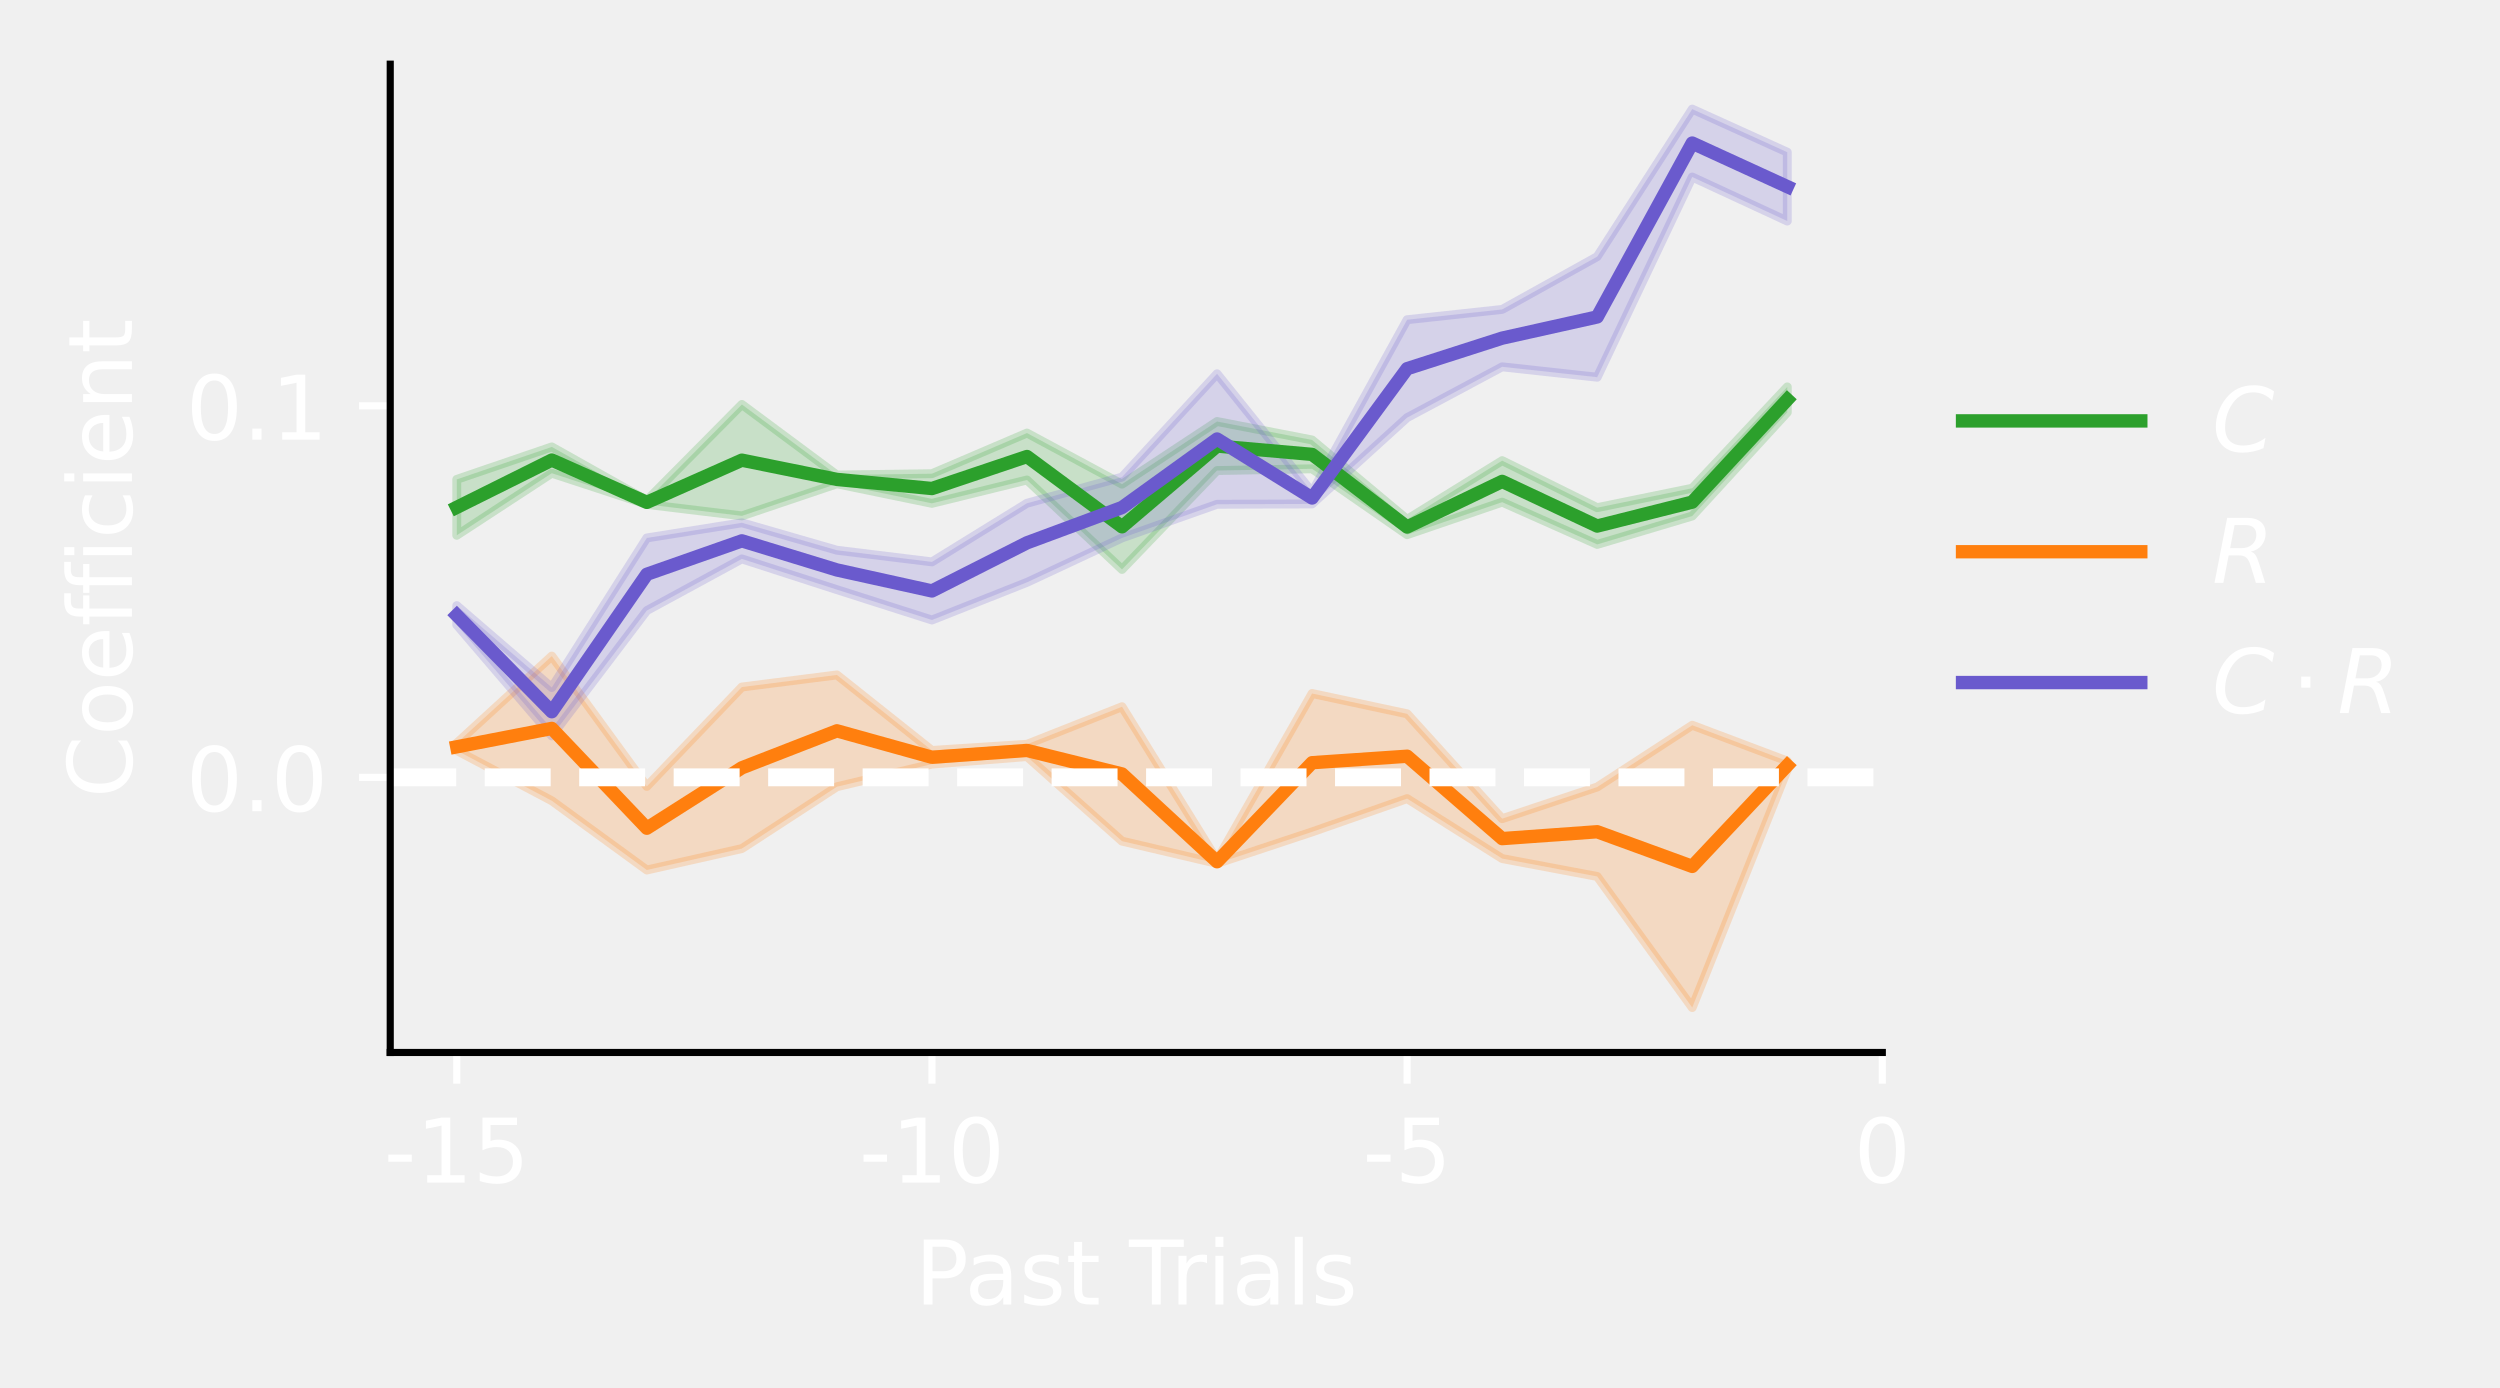
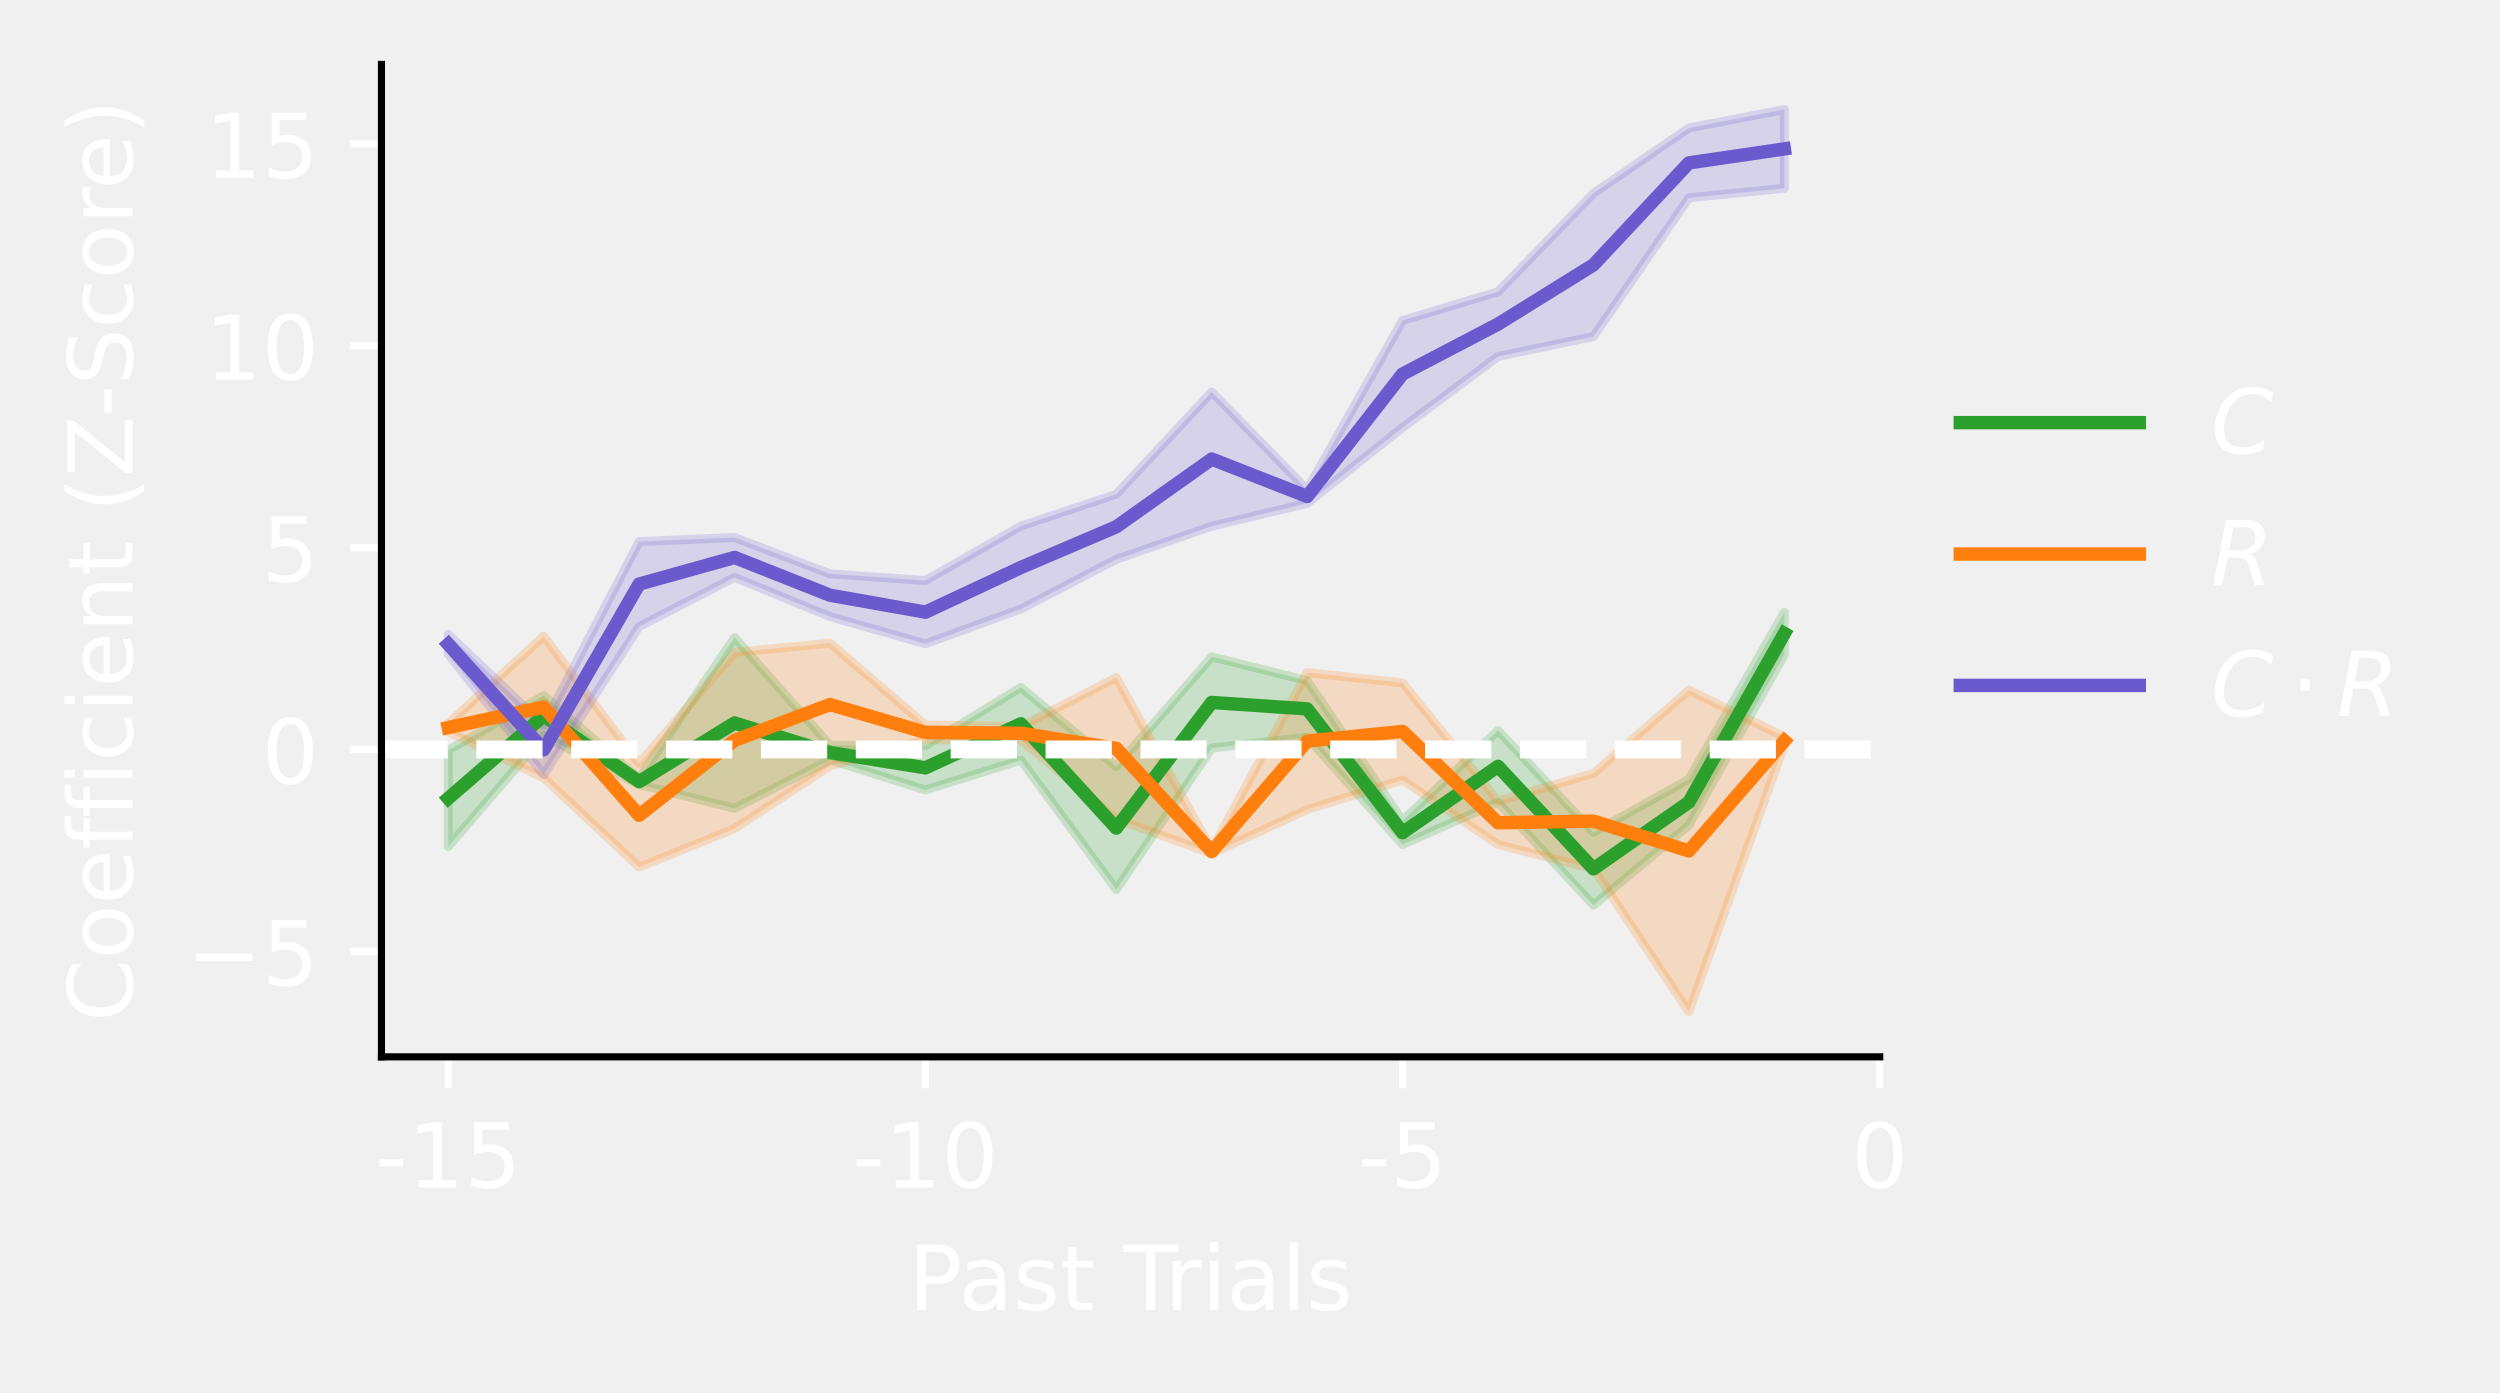
- <svg xmlns="http://www.w3.org/2000/svg" xmlns:xlink="http://www.w3.org/1999/xlink" width="280.481pt" height="155.636pt" viewBox="0 0 280.481 155.636" version="1.1">
+ <svg xmlns="http://www.w3.org/2000/svg" xmlns:xlink="http://www.w3.org/1999/xlink" width="279.32pt" height="155.636pt" viewBox="0 0 279.32 155.636" version="1.1">
  <defs>
    <style type="text/css">*{stroke-linejoin: round; stroke-linecap: butt}</style>
  </defs>
  <g id="figure_1">
    <g id="patch_1">
-       <path d="M 0 155.636  L 280.481 155.636  L 280.481 0  L 0 0  L 0 155.636  z " style="fill: none" />
+       <path d="M -0 155.636  L 279.32 155.636  L 279.32 0  L -0 0  L -0 155.636  z " style="fill: none" />
    </g>
    <g id="axes_1">
      <g id="patch_2">
-         <path d="M 43.781 118.08  L 211.181 118.08  L 211.181 7.2  L 43.781 7.2  L 43.781 118.08  z " style="fill: none" />
+         <path d="M 42.62 118.08  L 210.02 118.08  L 210.02 7.2  L 42.62 7.2  L 42.62 118.08  z " style="fill: none" />
      </g>
      <g id="PolyCollection_1">
        <defs>
-           <path id="m4372d455e4" d="M 51.245 -101.851  L 51.245 -95.581  L 61.907 -102.547  L 72.57 -99.047  L 83.232 -97.757  L 93.895 -101.358  L 104.557 -99.163  L 115.219 -101.784  L 125.882 -91.749  L 136.544 -102.844  L 147.207 -103.04  L 157.869 -95.65  L 168.532 -99.298  L 179.194 -94.557  L 189.856 -97.743  L 200.519 -109.37  L 200.519 -112.227  L 200.519 -112.227  L 189.856 -100.862  L 179.194 -98.68  L 168.532 -103.956  L 157.869 -97.369  L 147.207 -106.274  L 136.544 -108.346  L 125.882 -101.317  L 115.219 -107.052  L 104.557 -102.491  L 93.895 -102.341  L 83.232 -110.259  L 72.57 -99.504  L 61.907 -105.496  L 51.245 -101.851  z " style="stroke: #2ca02c; stroke-opacity: 0.2" />
+           <path id="m6f1f2780e4" d="M 50.084 -71.819  L 50.084 -61.057  L 60.746 -73.42  L 71.409 -67.972  L 82.071 -65.317  L 92.734 -70.736  L 103.396 -67.374  L 114.059 -70.705  L 124.721 -56.241  L 135.383 -72.056  L 146.046 -73.268  L 156.708 -61.283  L 167.371 -66.003  L 178.033 -54.502  L 188.695 -63.435  L 199.358 -82.485  L 199.358 -87.238  L 199.358 -87.238  L 188.695 -68.58  L 178.033 -62.63  L 167.371 -74.022  L 156.708 -63.935  L 146.046 -79.589  L 135.383 -82.251  L 124.721 -69.986  L 114.059 -78.832  L 103.396 -72.324  L 92.734 -72.371  L 82.071 -84.393  L 71.409 -68.64  L 60.746 -77.918  L 50.084 -71.819  z " style="stroke: #2ca02c; stroke-opacity: 0.2" />
        </defs>
-         <g clip-path="url(#p692db6bedc)">
-           <use xlink:href="#m4372d455e4" x="0" y="155.636" style="fill: #2ca02c; fill-opacity: 0.2; stroke: #2ca02c; stroke-opacity: 0.2" />
+         <g clip-path="url(#paf1ff190ee)">
+           <use xlink:href="#m6f1f2780e4" x="0" y="155.636" style="fill: #2ca02c; fill-opacity: 0.2; stroke: #2ca02c; stroke-opacity: 0.2" />
        </g>
      </g>
      <g id="PolyCollection_2">
        <defs>
-           <path id="m319566f6b1" d="M 51.245 -72.265  L 51.245 -71.433  L 61.907 -65.797  L 72.57 -58.027  L 83.232 -60.432  L 93.895 -67.371  L 104.557 -69.91  L 115.219 -70.754  L 125.882 -61.266  L 136.544 -58.763  L 147.207 -62.305  L 157.869 -66.037  L 168.532 -59.312  L 179.194 -57.303  L 189.856 -42.596  L 200.519 -69.258  L 200.519 -70.251  L 200.519 -70.251  L 189.856 -74.271  L 179.194 -67.339  L 168.532 -63.788  L 157.869 -75.551  L 147.207 -77.831  L 136.544 -59.149  L 125.882 -76.346  L 115.219 -72.134  L 104.557 -71.442  L 93.895 -79.915  L 83.232 -78.556  L 72.57 -67.41  L 61.907 -82.028  L 51.245 -72.265  z " style="stroke: #ff7f0e; stroke-opacity: 0.2" />
+           <path id="mab448b0e72" d="M 50.084 -74.82  L 50.084 -73.884  L 60.746 -68.728  L 71.409 -58.757  L 82.071 -63.062  L 92.734 -70.068  L 103.396 -72.98  L 114.059 -72.975  L 124.721 -64.112  L 135.383 -60.278  L 146.046 -65.184  L 156.708 -68.491  L 167.371 -61.279  L 178.033 -58.553  L 188.695 -42.596  L 199.358 -72.391  L 199.358 -73.317  L 199.358 -73.317  L 188.695 -78.529  L 178.033 -69.233  L 167.371 -66.136  L 156.708 -79.344  L 146.046 -80.49  L 135.383 -60.7  L 124.721 -79.929  L 114.059 -74.454  L 103.396 -74.631  L 92.734 -83.777  L 82.071 -82.757  L 71.409 -70.331  L 60.746 -84.549  L 50.084 -74.82  z " style="stroke: #ff7f0e; stroke-opacity: 0.2" />
        </defs>
-         <g clip-path="url(#p692db6bedc)">
-           <use xlink:href="#m319566f6b1" x="0" y="155.636" style="fill: #ff7f0e; fill-opacity: 0.2; stroke: #ff7f0e; stroke-opacity: 0.2" />
+         <g clip-path="url(#paf1ff190ee)">
+           <use xlink:href="#mab448b0e72" x="0" y="155.636" style="fill: #ff7f0e; fill-opacity: 0.2; stroke: #ff7f0e; stroke-opacity: 0.2" />
        </g>
      </g>
      <g id="PolyCollection_3">
        <defs>
-           <path id="m62b327f108" d="M 51.245 -87.691  L 51.245 -85.532  L 61.907 -73.072  L 72.57 -87.135  L 83.232 -92.93  L 93.895 -89.48  L 104.557 -86.076  L 115.219 -90.301  L 125.882 -95.285  L 136.544 -99.06  L 147.207 -99.099  L 157.869 -108.782  L 168.532 -114.481  L 179.194 -113.316  L 189.856 -135.775  L 200.519 -130.835  L 200.519 -138.561  L 200.519 -138.561  L 189.856 -143.396  L 179.194 -126.843  L 168.532 -120.922  L 157.869 -119.767  L 147.207 -100.432  L 136.544 -113.702  L 125.882 -102.11  L 115.219 -99.175  L 104.557 -92.596  L 93.895 -93.903  L 83.232 -96.984  L 72.57 -95.282  L 61.907 -78.503  L 51.245 -87.691  z " style="stroke: #6a5acd; stroke-opacity: 0.2" />
+           <path id="m95c708a213" d="M 50.084 -84.758  L 50.084 -82.548  L 60.746 -69.068  L 71.409 -85.631  L 82.071 -91.126  L 92.734 -86.746  L 103.396 -83.705  L 114.059 -87.596  L 124.721 -93.142  L 135.383 -96.848  L 146.046 -99.397  L 156.708 -107.869  L 167.371 -115.807  L 178.033 -118.044  L 188.695 -133.535  L 199.358 -134.602  L 199.358 -143.396  L 199.358 -143.396  L 188.695 -141.338  L 178.033 -134.042  L 167.371 -123.042  L 156.708 -119.828  L 146.046 -100.933  L 135.383 -111.842  L 124.721 -100.42  L 114.059 -96.862  L 103.396 -90.776  L 92.734 -91.52  L 82.071 -95.583  L 71.409 -95.128  L 60.746 -74.649  L 50.084 -84.758  z " style="stroke: #6a5acd; stroke-opacity: 0.2" />
        </defs>
-         <g clip-path="url(#p692db6bedc)">
-           <use xlink:href="#m62b327f108" x="0" y="155.636" style="fill: #6a5acd; fill-opacity: 0.2; stroke: #6a5acd; stroke-opacity: 0.2" />
+         <g clip-path="url(#paf1ff190ee)">
+           <use xlink:href="#m95c708a213" x="0" y="155.636" style="fill: #6a5acd; fill-opacity: 0.2; stroke: #6a5acd; stroke-opacity: 0.2" />
        </g>
      </g>
      <g id="matplotlib.axis_1">
        <g id="xtick_1">
          <g id="line2d_1">
            <defs>
-               <path id="m4086dff96b" d="M 0 0  L 0 3.5  " style="stroke: #ffffff; stroke-width: 0.8" />
-             </defs>
-             <g>
-               <use xlink:href="#m4086dff96b" x="51.245" y="118.08" style="fill: #ffffff; stroke: #ffffff; stroke-width: 0.8" />
+               <path id="ma4d96d9059" d="M 0 0  L 0 3.5  " style="stroke: #ffffff; stroke-width: 0.8" />
+             </defs>
+             <g>
+               <use xlink:href="#ma4d96d9059" x="50.084" y="118.08" style="fill: #ffffff; stroke: #ffffff; stroke-width: 0.8" />
            </g>
          </g>
          <g id="text_1">
-             <g style="fill: #ffffff" transform="translate(43.07854 132.6784) scale(0.1 -0.1)">
+             <g style="fill: #ffffff" transform="translate(41.9176 132.6784) scale(0.1 -0.1)">
              <defs>
                <path id="DejaVuSans-2d" d="M 313 2009  L 1997 2009  L 1997 1497  L 313 1497  L 313 2009  z " transform="scale(0.015625)" />
                <path id="DejaVuSans-31" d="M 794 531  L 1825 531  L 1825 4091  L 703 3866  L 703 4441  L 1819 4666  L 2450 4666  L 2450 531  L 3481 531  L 3481 0  L 794 0  L 794 531  z " transform="scale(0.015625)" />
                <path id="DejaVuSans-35" d="M 691 4666  L 3169 4666  L 3169 4134  L 1269 4134  L 1269 2991  Q 1406 3038 1543 3061  Q 1681 3084 1819 3084  Q 2600 3084 3056 2656  Q 3513 2228 3513 1497  Q 3513 744 3044 326  Q 2575 -91 1722 -91  Q 1428 -91 1123 -41  Q 819 9 494 109  L 494 744  Q 775 591 1075 516  Q 1375 441 1709 441  Q 2250 441 2565 725  Q 2881 1009 2881 1497  Q 2881 1984 2565 2268  Q 2250 2553 1709 2553  Q 1456 2553 1204 2497  Q 953 2441 691 2322  L 691 4666  z " transform="scale(0.015625)" />
              </defs>
              <use xlink:href="#DejaVuSans-2d" />
              <use xlink:href="#DejaVuSans-31" x="36.084" />
              <use xlink:href="#DejaVuSans-35" x="99.707" />
            </g>
          </g>
        </g>
        <g id="xtick_2">
          <g id="line2d_2">
            <g>
-               <use xlink:href="#m4086dff96b" x="104.557" y="118.08" style="fill: #ffffff; stroke: #ffffff; stroke-width: 0.8" />
+               <use xlink:href="#ma4d96d9059" x="103.396" y="118.08" style="fill: #ffffff; stroke: #ffffff; stroke-width: 0.8" />
            </g>
          </g>
          <g id="text_2">
-             <g style="fill: #ffffff" transform="translate(96.39064 132.6784) scale(0.1 -0.1)">
+             <g style="fill: #ffffff" transform="translate(95.2297 132.6784) scale(0.1 -0.1)">
              <defs>
                <path id="DejaVuSans-30" d="M 2034 4250  Q 1547 4250 1301 3770  Q 1056 3291 1056 2328  Q 1056 1369 1301 889  Q 1547 409 2034 409  Q 2525 409 2770 889  Q 3016 1369 3016 2328  Q 3016 3291 2770 3770  Q 2525 4250 2034 4250  z M 2034 4750  Q 2819 4750 3233 4129  Q 3647 3509 3647 2328  Q 3647 1150 3233 529  Q 2819 -91 2034 -91  Q 1250 -91 836 529  Q 422 1150 422 2328  Q 422 3509 836 4129  Q 1250 4750 2034 4750  z " transform="scale(0.015625)" />
              </defs>
              <use xlink:href="#DejaVuSans-2d" />
              <use xlink:href="#DejaVuSans-31" x="36.084" />
              <use xlink:href="#DejaVuSans-30" x="99.707" />
            </g>
          </g>
        </g>
        <g id="xtick_3">
          <g id="line2d_3">
            <g>
-               <use xlink:href="#m4086dff96b" x="157.869" y="118.08" style="fill: #ffffff; stroke: #ffffff; stroke-width: 0.8" />
+               <use xlink:href="#ma4d96d9059" x="156.708" y="118.08" style="fill: #ffffff; stroke: #ffffff; stroke-width: 0.8" />
            </g>
          </g>
          <g id="text_3">
-             <g style="fill: #ffffff" transform="translate(152.884 132.6784) scale(0.1 -0.1)">
+             <g style="fill: #ffffff" transform="translate(151.7231 132.6784) scale(0.1 -0.1)">
              <use xlink:href="#DejaVuSans-2d" />
              <use xlink:href="#DejaVuSans-35" x="36.084" />
            </g>
          </g>
        </g>
        <g id="xtick_4">
          <g id="line2d_4">
            <g>
-               <use xlink:href="#m4086dff96b" x="211.181" y="118.08" style="fill: #ffffff; stroke: #ffffff; stroke-width: 0.8" />
+               <use xlink:href="#ma4d96d9059" x="210.02" y="118.08" style="fill: #ffffff; stroke: #ffffff; stroke-width: 0.8" />
            </g>
          </g>
          <g id="text_4">
-             <g style="fill: #ffffff" transform="translate(208 132.6784) scale(0.1 -0.1)">
+             <g style="fill: #ffffff" transform="translate(206.8391 132.6784) scale(0.1 -0.1)">
              <use xlink:href="#DejaVuSans-30" />
            </g>
          </g>
        </g>
        <g id="text_5">
-           <g style="fill: #ffffff" transform="translate(102.6547 146.3566) scale(0.1 -0.1)">
+           <g style="fill: #ffffff" transform="translate(101.4938 146.3566) scale(0.1 -0.1)">
            <defs>
              <path id="DejaVuSans-50" d="M 1259 4147  L 1259 2394  L 2053 2394  Q 2494 2394 2734 2622  Q 2975 2850 2975 3272  Q 2975 3691 2734 3919  Q 2494 4147 2053 4147  L 1259 4147  z M 628 4666  L 2053 4666  Q 2838 4666 3239 4311  Q 3641 3956 3641 3272  Q 3641 2581 3239 2228  Q 2838 1875 2053 1875  L 1259 1875  L 1259 0  L 628 0  L 628 4666  z " transform="scale(0.015625)" />
              <path id="DejaVuSans-61" d="M 2194 1759  Q 1497 1759 1228 1600  Q 959 1441 959 1056  Q 959 750 1161 570  Q 1363 391 1709 391  Q 2188 391 2477 730  Q 2766 1069 2766 1631  L 2766 1759  L 2194 1759  z M 3341 1997  L 3341 0  L 2766 0  L 2766 531  Q 2569 213 2275 61  Q 1981 -91 1556 -91  Q 1019 -91 701 211  Q 384 513 384 1019  Q 384 1609 779 1909  Q 1175 2209 1959 2209  L 2766 2209  L 2766 2266  Q 2766 2663 2505 2880  Q 2244 3097 1772 3097  Q 1472 3097 1187 3025  Q 903 2953 641 2809  L 641 3341  Q 956 3463 1253 3523  Q 1550 3584 1831 3584  Q 2591 3584 2966 3190  Q 3341 2797 3341 1997  z " transform="scale(0.015625)" />
              <path id="DejaVuSans-73" d="M 2834 3397  L 2834 2853  Q 2591 2978 2328 3040  Q 2066 3103 1784 3103  Q 1356 3103 1142 2972  Q 928 2841 928 2578  Q 928 2378 1081 2264  Q 1234 2150 1697 2047  L 1894 2003  Q 2506 1872 2764 1633  Q 3022 1394 3022 966  Q 3022 478 2636 193  Q 2250 -91 1575 -91  Q 1294 -91 989 -36  Q 684 19 347 128  L 347 722  Q 666 556 975 473  Q 1284 391 1588 391  Q 1994 391 2212 530  Q 2431 669 2431 922  Q 2431 1156 2273 1281  Q 2116 1406 1581 1522  L 1381 1569  Q 847 1681 609 1914  Q 372 2147 372 2553  Q 372 3047 722 3315  Q 1072 3584 1716 3584  Q 2034 3584 2315 3537  Q 2597 3491 2834 3397  z " transform="scale(0.015625)" />
              <path id="DejaVuSans-74" d="M 1172 4494  L 1172 3500  L 2356 3500  L 2356 3053  L 1172 3053  L 1172 1153  Q 1172 725 1289 603  Q 1406 481 1766 481  L 2356 481  L 2356 0  L 1766 0  Q 1100 0 847 248  Q 594 497 594 1153  L 594 3053  L 172 3053  L 172 3500  L 594 3500  L 594 4494  L 1172 4494  z " transform="scale(0.015625)" />
              <path id="DejaVuSans-20" transform="scale(0.015625)" />
              <path id="DejaVuSans-54" d="M -19 4666  L 3928 4666  L 3928 4134  L 2272 4134  L 2272 0  L 1638 0  L 1638 4134  L -19 4134  L -19 4666  z " transform="scale(0.015625)" />
              <path id="DejaVuSans-72" d="M 2631 2963  Q 2534 3019 2420 3045  Q 2306 3072 2169 3072  Q 1681 3072 1420 2755  Q 1159 2438 1159 1844  L 1159 0  L 581 0  L 581 3500  L 1159 3500  L 1159 2956  Q 1341 3275 1631 3429  Q 1922 3584 2338 3584  Q 2397 3584 2469 3576  Q 2541 3569 2628 3553  L 2631 2963  z " transform="scale(0.015625)" />
              <path id="DejaVuSans-69" d="M 603 3500  L 1178 3500  L 1178 0  L 603 0  L 603 3500  z M 603 4863  L 1178 4863  L 1178 4134  L 603 4134  L 603 4863  z " transform="scale(0.015625)" />
              <path id="DejaVuSans-6c" d="M 603 4863  L 1178 4863  L 1178 0  L 603 0  L 603 4863  z " transform="scale(0.015625)" />
            </defs>
            <use xlink:href="#DejaVuSans-50" />
            <use xlink:href="#DejaVuSans-61" x="55.803" />
            <use xlink:href="#DejaVuSans-73" x="117.082" />
            <use xlink:href="#DejaVuSans-74" x="169.182" />
            <use xlink:href="#DejaVuSans-20" x="208.391" />
            <use xlink:href="#DejaVuSans-54" x="240.178" />
            <use xlink:href="#DejaVuSans-72" x="286.512" />
            <use xlink:href="#DejaVuSans-69" x="327.625" />
            <use xlink:href="#DejaVuSans-61" x="355.408" />
            <use xlink:href="#DejaVuSans-6c" x="416.688" />
            <use xlink:href="#DejaVuSans-73" x="444.471" />
          </g>
        </g>
      </g>
      <g id="matplotlib.axis_2">
        <g id="ytick_1">
          <g id="line2d_5">
            <defs>
-               <path id="mca7e6ec797" d="M 0 0  L -3.5 0  " style="stroke: #ffffff; stroke-width: 0.8" />
-             </defs>
-             <g>
-               <use xlink:href="#mca7e6ec797" x="43.781" y="87.212" style="fill: #ffffff; stroke: #ffffff; stroke-width: 0.8" />
+               <path id="mb08676328d" d="M 0 0  L -3.5 0  " style="stroke: #ffffff; stroke-width: 0.8" />
+             </defs>
+             <g>
+               <use xlink:href="#mb08676328d" x="42.62" y="106.292" style="fill: #ffffff; stroke: #ffffff; stroke-width: 0.8" />
            </g>
          </g>
          <g id="text_6">
-             <g style="fill: #ffffff" transform="translate(20.87813 91.01079) scale(0.1 -0.1)">
+             <g style="fill: #ffffff" transform="translate(20.87813 110.0909) scale(0.1 -0.1)">
              <defs>
-                 <path id="DejaVuSans-2e" d="M 684 794  L 1344 794  L 1344 0  L 684 0  L 684 794  z " transform="scale(0.015625)" />
+                 <path id="DejaVuSans-2212" d="M 678 2272  L 4684 2272  L 4684 1741  L 678 1741  L 678 2272  z " transform="scale(0.015625)" />
              </defs>
-               <use xlink:href="#DejaVuSans-30" />
-               <use xlink:href="#DejaVuSans-2e" x="63.623" />
-               <use xlink:href="#DejaVuSans-30" x="95.41" />
+               <use xlink:href="#DejaVuSans-2212" />
+               <use xlink:href="#DejaVuSans-35" x="83.789" />
            </g>
          </g>
        </g>
        <g id="ytick_2">
          <g id="line2d_6">
            <g>
-               <use xlink:href="#mca7e6ec797" x="43.781" y="45.529" style="fill: #ffffff; stroke: #ffffff; stroke-width: 0.8" />
+               <use xlink:href="#mb08676328d" x="42.62" y="83.737" style="fill: #ffffff; stroke: #ffffff; stroke-width: 0.8" />
            </g>
          </g>
          <g id="text_7">
-             <g style="fill: #ffffff" transform="translate(20.87813 49.32843) scale(0.1 -0.1)">
+             <g style="fill: #ffffff" transform="translate(29.25781 87.53591) scale(0.1 -0.1)">
              <use xlink:href="#DejaVuSans-30" />
-               <use xlink:href="#DejaVuSans-2e" x="63.623" />
-               <use xlink:href="#DejaVuSans-31" x="95.41" />
-             </g>
-           </g>
-         </g>
-         <g id="text_8">
-           <g style="fill: #ffffff" transform="translate(14.79844 89.52047) rotate(-90) scale(0.1 -0.1)">
+             </g>
+           </g>
+         </g>
+         <g id="ytick_3">
+           <g id="line2d_7">
+             <g>
+               <use xlink:href="#mb08676328d" x="42.62" y="61.182" style="fill: #ffffff; stroke: #ffffff; stroke-width: 0.8" />
+             </g>
+           </g>
+           <g id="text_8">
+             <g style="fill: #ffffff" transform="translate(29.25781 64.98094) scale(0.1 -0.1)">
+               <use xlink:href="#DejaVuSans-35" />
+             </g>
+           </g>
+         </g>
+         <g id="ytick_4">
+           <g id="line2d_8">
+             <g>
+               <use xlink:href="#mb08676328d" x="42.62" y="38.627" style="fill: #ffffff; stroke: #ffffff; stroke-width: 0.8" />
+             </g>
+           </g>
+           <g id="text_9">
+             <g style="fill: #ffffff" transform="translate(22.89531 42.42598) scale(0.1 -0.1)">
+               <use xlink:href="#DejaVuSans-31" />
+               <use xlink:href="#DejaVuSans-30" x="63.623" />
+             </g>
+           </g>
+         </g>
+         <g id="ytick_5">
+           <g id="line2d_9">
+             <g>
+               <use xlink:href="#mb08676328d" x="42.62" y="16.072" style="fill: #ffffff; stroke: #ffffff; stroke-width: 0.8" />
+             </g>
+           </g>
+           <g id="text_10">
+             <g style="fill: #ffffff" transform="translate(22.89531 19.87101) scale(0.1 -0.1)">
+               <use xlink:href="#DejaVuSans-31" />
+               <use xlink:href="#DejaVuSans-35" x="63.623" />
+             </g>
+           </g>
+         </g>
+         <g id="text_11">
+           <g style="fill: #ffffff" transform="translate(14.79844 114.1548) rotate(-90) scale(0.1 -0.1)">
            <defs>
              <path id="DejaVuSans-43" d="M 4122 4306  L 4122 3641  Q 3803 3938 3442 4084  Q 3081 4231 2675 4231  Q 1875 4231 1450 3742  Q 1025 3253 1025 2328  Q 1025 1406 1450 917  Q 1875 428 2675 428  Q 3081 428 3442 575  Q 3803 722 4122 1019  L 4122 359  Q 3791 134 3420 21  Q 3050 -91 2638 -91  Q 1578 -91 968 557  Q 359 1206 359 2328  Q 359 3453 968 4101  Q 1578 4750 2638 4750  Q 3056 4750 3426 4639  Q 3797 4528 4122 4306  z " transform="scale(0.015625)" />
              <path id="DejaVuSans-6f" d="M 1959 3097  Q 1497 3097 1228 2736  Q 959 2375 959 1747  Q 959 1119 1226 758  Q 1494 397 1959 397  Q 2419 397 2687 759  Q 2956 1122 2956 1747  Q 2956 2369 2687 2733  Q 2419 3097 1959 3097  z M 1959 3584  Q 2709 3584 3137 3096  Q 3566 2609 3566 1747  Q 3566 888 3137 398  Q 2709 -91 1959 -91  Q 1206 -91 779 398  Q 353 888 353 1747  Q 353 2609 779 3096  Q 1206 3584 1959 3584  z " transform="scale(0.015625)" />
              <path id="DejaVuSans-65" d="M 3597 1894  L 3597 1613  L 953 1613  Q 991 1019 1311 708  Q 1631 397 2203 397  Q 2534 397 2845 478  Q 3156 559 3463 722  L 3463 178  Q 3153 47 2828 -22  Q 2503 -91 2169 -91  Q 1331 -91 842 396  Q 353 884 353 1716  Q 353 2575 817 3079  Q 1281 3584 2069 3584  Q 2775 3584 3186 3129  Q 3597 2675 3597 1894  z M 3022 2063  Q 3016 2534 2758 2815  Q 2500 3097 2075 3097  Q 1594 3097 1305 2825  Q 1016 2553 972 2059  L 3022 2063  z " transform="scale(0.015625)" />
              <path id="DejaVuSans-66" d="M 2375 4863  L 2375 4384  L 1825 4384  Q 1516 4384 1395 4259  Q 1275 4134 1275 3809  L 1275 3500  L 2222 3500  L 2222 3053  L 1275 3053  L 1275 0  L 697 0  L 697 3053  L 147 3053  L 147 3500  L 697 3500  L 697 3744  Q 697 4328 969 4595  Q 1241 4863 1831 4863  L 2375 4863  z " transform="scale(0.015625)" />
              <path id="DejaVuSans-63" d="M 3122 3366  L 3122 2828  Q 2878 2963 2633 3030  Q 2388 3097 2138 3097  Q 1578 3097 1268 2742  Q 959 2388 959 1747  Q 959 1106 1268 751  Q 1578 397 2138 397  Q 2388 397 2633 464  Q 2878 531 3122 666  L 3122 134  Q 2881 22 2623 -34  Q 2366 -91 2075 -91  Q 1284 -91 818 406  Q 353 903 353 1747  Q 353 2603 823 3093  Q 1294 3584 2113 3584  Q 2378 3584 2631 3529  Q 2884 3475 3122 3366  z " transform="scale(0.015625)" />
              <path id="DejaVuSans-6e" d="M 3513 2113  L 3513 0  L 2938 0  L 2938 2094  Q 2938 2591 2744 2837  Q 2550 3084 2163 3084  Q 1697 3084 1428 2787  Q 1159 2491 1159 1978  L 1159 0  L 581 0  L 581 3500  L 1159 3500  L 1159 2956  Q 1366 3272 1645 3428  Q 1925 3584 2291 3584  Q 2894 3584 3203 3211  Q 3513 2838 3513 2113  z " transform="scale(0.015625)" />
+               <path id="DejaVuSans-28" d="M 1984 4856  Q 1566 4138 1362 3434  Q 1159 2731 1159 2009  Q 1159 1288 1364 580  Q 1569 -128 1984 -844  L 1484 -844  Q 1016 -109 783 600  Q 550 1309 550 2009  Q 550 2706 781 3412  Q 1013 4119 1484 4856  L 1984 4856  z " transform="scale(0.015625)" />
+               <path id="DejaVuSans-5a" d="M 359 4666  L 4025 4666  L 4025 4184  L 1075 531  L 4097 531  L 4097 0  L 288 0  L 288 481  L 3238 4134  L 359 4134  L 359 4666  z " transform="scale(0.015625)" />
+               <path id="DejaVuSans-53" d="M 3425 4513  L 3425 3897  Q 3066 4069 2747 4153  Q 2428 4238 2131 4238  Q 1616 4238 1336 4038  Q 1056 3838 1056 3469  Q 1056 3159 1242 3001  Q 1428 2844 1947 2747  L 2328 2669  Q 3034 2534 3370 2195  Q 3706 1856 3706 1288  Q 3706 609 3251 259  Q 2797 -91 1919 -91  Q 1588 -91 1214 -16  Q 841 59 441 206  L 441 856  Q 825 641 1194 531  Q 1563 422 1919 422  Q 2459 422 2753 634  Q 3047 847 3047 1241  Q 3047 1584 2836 1778  Q 2625 1972 2144 2069  L 1759 2144  Q 1053 2284 737 2584  Q 422 2884 422 3419  Q 422 4038 858 4394  Q 1294 4750 2059 4750  Q 2388 4750 2728 4690  Q 3069 4631 3425 4513  z " transform="scale(0.015625)" />
+               <path id="DejaVuSans-29" d="M 513 4856  L 1013 4856  Q 1481 4119 1714 3412  Q 1947 2706 1947 2009  Q 1947 1309 1714 600  Q 1481 -109 1013 -844  L 513 -844  Q 928 -128 1133 580  Q 1338 1288 1338 2009  Q 1338 2731 1133 3434  Q 928 4138 513 4856  z " transform="scale(0.015625)" />
            </defs>
            <use xlink:href="#DejaVuSans-43" />
            <use xlink:href="#DejaVuSans-6f" x="69.824" />
            <use xlink:href="#DejaVuSans-65" x="131.006" />
            <use xlink:href="#DejaVuSans-66" x="192.529" />
            <use xlink:href="#DejaVuSans-66" x="227.734" />
            <use xlink:href="#DejaVuSans-69" x="262.939" />
            <use xlink:href="#DejaVuSans-63" x="290.723" />
            <use xlink:href="#DejaVuSans-69" x="345.703" />
            <use xlink:href="#DejaVuSans-65" x="373.486" />
            <use xlink:href="#DejaVuSans-6e" x="435.01" />
            <use xlink:href="#DejaVuSans-74" x="498.389" />
-           </g>
-         </g>
-       </g>
-       <g id="line2d_7">
-         <path d="M 51.245 56.92  L 61.907 51.615  L 72.57 56.361  L 83.232 51.628  L 93.895 53.787  L 104.557 54.809  L 115.219 51.218  L 125.882 59.103  L 136.544 50.041  L 147.207 50.979  L 157.869 59.127  L 168.532 54.01  L 179.194 59.018  L 189.856 56.334  L 200.519 44.838  " clip-path="url(#p692db6bedc)" style="fill: none; stroke: #2ca02c; stroke-width: 1.5; stroke-linecap: square" />
-       </g>
-       <g id="line2d_8">
-         <path d="M 51.245 83.787  L 61.907 81.724  L 72.57 92.918  L 83.232 86.142  L 93.895 81.993  L 104.557 84.96  L 115.219 84.192  L 125.882 86.831  L 136.544 96.68  L 147.207 85.569  L 157.869 84.843  L 168.532 94.086  L 179.194 93.315  L 189.856 97.203  L 200.519 85.882  " clip-path="url(#p692db6bedc)" style="fill: none; stroke: #ff7f0e; stroke-width: 1.5; stroke-linecap: square" />
-       </g>
-       <g id="line2d_9">
-         <path d="M 51.245 69.025  L 61.907 79.849  L 72.57 64.428  L 83.232 60.679  L 93.895 63.945  L 104.557 66.3  L 115.219 60.898  L 125.882 56.939  L 136.544 49.255  L 147.207 55.871  L 157.869 41.362  L 168.532 37.935  L 179.194 35.557  L 189.856 16.051  L 200.519 20.938  " clip-path="url(#p692db6bedc)" style="fill: none; stroke: #6a5acd; stroke-width: 1.5; stroke-linecap: square" />
+             <use xlink:href="#DejaVuSans-20" x="537.598" />
+             <use xlink:href="#DejaVuSans-28" x="569.385" />
+             <use xlink:href="#DejaVuSans-5a" x="608.398" />
+             <use xlink:href="#DejaVuSans-2d" x="675.154" />
+             <use xlink:href="#DejaVuSans-53" x="711.238" />
+             <use xlink:href="#DejaVuSans-63" x="774.715" />
+             <use xlink:href="#DejaVuSans-6f" x="829.695" />
+             <use xlink:href="#DejaVuSans-72" x="890.877" />
+             <use xlink:href="#DejaVuSans-65" x="929.74" />
+             <use xlink:href="#DejaVuSans-29" x="991.264" />
+           </g>
+         </g>
      </g>
      <g id="line2d_10">
-         <path d="M 43.781 87.212  L 211.181 87.212  " clip-path="url(#p692db6bedc)" style="fill: none; stroke-dasharray: 7.4,3.2; stroke-dashoffset: 0; stroke: #ffffff; stroke-width: 2" />
+         <path d="M 50.084 89.198  L 60.746 79.967  L 71.409 87.33  L 82.071 80.781  L 92.734 84.083  L 103.396 85.787  L 114.059 80.868  L 124.721 92.523  L 135.383 78.483  L 146.046 79.208  L 156.708 93.027  L 167.371 85.623  L 178.033 97.07  L 188.695 89.629  L 199.358 70.775  " clip-path="url(#paf1ff190ee)" style="fill: none; stroke: #2ca02c; stroke-width: 1.5; stroke-linecap: square" />
+       </g>
+       <g id="line2d_11">
+         <path d="M 50.084 81.284  L 60.746 78.998  L 71.409 91.092  L 82.071 82.727  L 92.734 78.713  L 103.396 81.831  L 114.059 81.922  L 124.721 83.616  L 135.383 95.147  L 146.046 82.799  L 156.708 81.719  L 167.371 91.929  L 178.033 91.743  L 188.695 95.074  L 199.358 82.782  " clip-path="url(#paf1ff190ee)" style="fill: none; stroke: #ff7f0e; stroke-width: 1.5; stroke-linecap: square" />
+       </g>
+       <g id="line2d_12">
+         <path d="M 50.084 71.983  L 60.746 83.778  L 71.409 65.257  L 82.071 62.282  L 92.734 66.503  L 103.396 68.396  L 114.059 63.407  L 124.721 58.855  L 135.383 51.291  L 146.046 55.471  L 156.708 41.788  L 167.371 36.212  L 178.033 29.593  L 188.695 18.2  L 199.358 16.637  " clip-path="url(#paf1ff190ee)" style="fill: none; stroke: #6a5acd; stroke-width: 1.5; stroke-linecap: square" />
+       </g>
+       <g id="line2d_13">
+         <path d="M 42.62 83.737  L 210.02 83.737  " clip-path="url(#paf1ff190ee)" style="fill: none; stroke-dasharray: 7.4,3.2; stroke-dashoffset: 0; stroke: #ffffff; stroke-width: 2" />
      </g>
      <g id="patch_3">
-         <path d="M 43.781 118.08  L 43.781 7.2  " style="fill: none; stroke: #000000; stroke-width: 0.8; stroke-linejoin: miter; stroke-linecap: square" />
+         <path d="M 42.62 118.08  L 42.62 7.2  " style="fill: none; stroke: #000000; stroke-width: 0.8; stroke-linejoin: miter; stroke-linecap: square" />
      </g>
      <g id="patch_4">
-         <path d="M 43.781 118.08  L 211.181 118.08  " style="fill: none; stroke: #000000; stroke-width: 0.8; stroke-linejoin: miter; stroke-linecap: square" />
+         <path d="M 42.62 118.08  L 210.02 118.08  " style="fill: none; stroke: #000000; stroke-width: 0.8; stroke-linejoin: miter; stroke-linecap: square" />
      </g>
      <g id="legend_1">
-         <g id="line2d_11">
-           <path d="M 220.181 47.221  L 230.181 47.221  L 240.181 47.221  " style="fill: none; stroke: #2ca02c; stroke-width: 1.5; stroke-linecap: square" />
-         </g>
-         <g id="text_9">
-           <g style="fill: #ffffff" transform="translate(248.1813 50.72125) scale(0.1 -0.1)">
+         <g id="line2d_14">
+           <path d="M 219.02 47.221  L 229.02 47.221  L 239.02 47.221  " style="fill: none; stroke: #2ca02c; stroke-width: 1.5; stroke-linecap: square" />
+         </g>
+         <g id="text_12">
+           <g style="fill: #ffffff" transform="translate(247.0203 50.72125) scale(0.1 -0.1)">
            <defs>
              <path id="DejaVuSans-Oblique-43" d="M 4447 4306  L 4319 3641  Q 4019 3944 3683 4091  Q 3347 4238 2956 4238  Q 2422 4238 2017 3981  Q 1613 3725 1319 3200  Q 1131 2863 1032 2486  Q 934 2109 934 1728  Q 934 1091 1264 756  Q 1594 422 2222 422  Q 2656 422 3056 561  Q 3456 700 3834 978  L 3688 231  Q 3316 72 2936 -9  Q 2556 -91 2175 -91  Q 1278 -91 773 396  Q 269 884 269 1753  Q 269 2309 461 2846  Q 653 3384 1013 3828  Q 1394 4300 1883 4525  Q 2372 4750 3022 4750  Q 3422 4750 3780 4639  Q 4138 4528 4447 4306  z " transform="scale(0.015625)" />
            </defs>
            <use xlink:href="#DejaVuSans-Oblique-43" transform="translate(0 0.78125)" />
          </g>
        </g>
-         <g id="line2d_12">
-           <path d="M 220.181 61.899  L 230.181 61.899  L 240.181 61.899  " style="fill: none; stroke: #ff7f0e; stroke-width: 1.5; stroke-linecap: square" />
-         </g>
-         <g id="text_10">
-           <g style="fill: #ffffff" transform="translate(248.1813 65.39938) scale(0.1 -0.1)">
+         <g id="line2d_15">
+           <path d="M 219.02 61.899  L 229.02 61.899  L 239.02 61.899  " style="fill: none; stroke: #ff7f0e; stroke-width: 1.5; stroke-linecap: square" />
+         </g>
+         <g id="text_13">
+           <g style="fill: #ffffff" transform="translate(247.0203 65.39938) scale(0.1 -0.1)">
            <defs>
              <path id="DejaVuSans-Oblique-52" d="M 1613 4147  L 1294 2491  L 2106 2491  Q 2584 2491 2879 2755  Q 3175 3019 3175 3444  Q 3175 3784 2976 3965  Q 2778 4147 2406 4147  L 1613 4147  z M 2772 2241  Q 2972 2194 3105 2009  Q 3238 1825 3413 1275  L 3809 0  L 3144 0  L 2778 1197  Q 2638 1659 2453 1815  Q 2269 1972 1888 1972  L 1191 1972  L 806 0  L 172 0  L 1081 4666  L 2503 4666  Q 3150 4666 3495 4373  Q 3841 4081 3841 3531  Q 3841 3044 3547 2687  Q 3253 2331 2772 2241  z " transform="scale(0.015625)" />
            </defs>
            <use xlink:href="#DejaVuSans-Oblique-52" transform="translate(0 0.09375)" />
          </g>
        </g>
-         <g id="line2d_13">
-           <path d="M 220.181 76.578  L 230.181 76.578  L 240.181 76.578  " style="fill: none; stroke: #6a5acd; stroke-width: 1.5; stroke-linecap: square" />
-         </g>
-         <g id="text_11">
-           <g style="fill: #ffffff" transform="translate(248.1813 80.0775) scale(0.1 -0.1)">
+         <g id="line2d_16">
+           <path d="M 219.02 76.578  L 229.02 76.578  L 239.02 76.578  " style="fill: none; stroke: #6a5acd; stroke-width: 1.5; stroke-linecap: square" />
+         </g>
+         <g id="text_14">
+           <g style="fill: #ffffff" transform="translate(247.0203 80.0775) scale(0.1 -0.1)">
            <defs>
              <path id="DejaVuSans-22c5" d="M 684 2619  L 1344 2619  L 1344 1825  L 684 1825  L 684 2619  z " transform="scale(0.015625)" />
            </defs>
            <use xlink:href="#DejaVuSans-Oblique-43" transform="translate(0 0.78125)" />
            <use xlink:href="#DejaVuSans-22c5" transform="translate(89.30664 0.78125)" />
            <use xlink:href="#DejaVuSans-Oblique-52" transform="translate(140.5762 0.78125)" />
          </g>
        </g>
      </g>
    </g>
  </g>
  <defs>
-     <clipPath id="p692db6bedc">
-       <rect x="43.781" y="7.2" width="167.4" height="110.88" />
+     <clipPath id="paf1ff190ee">
+       <rect x="42.62" y="7.2" width="167.4" height="110.88" />
    </clipPath>
  </defs>
</svg>
